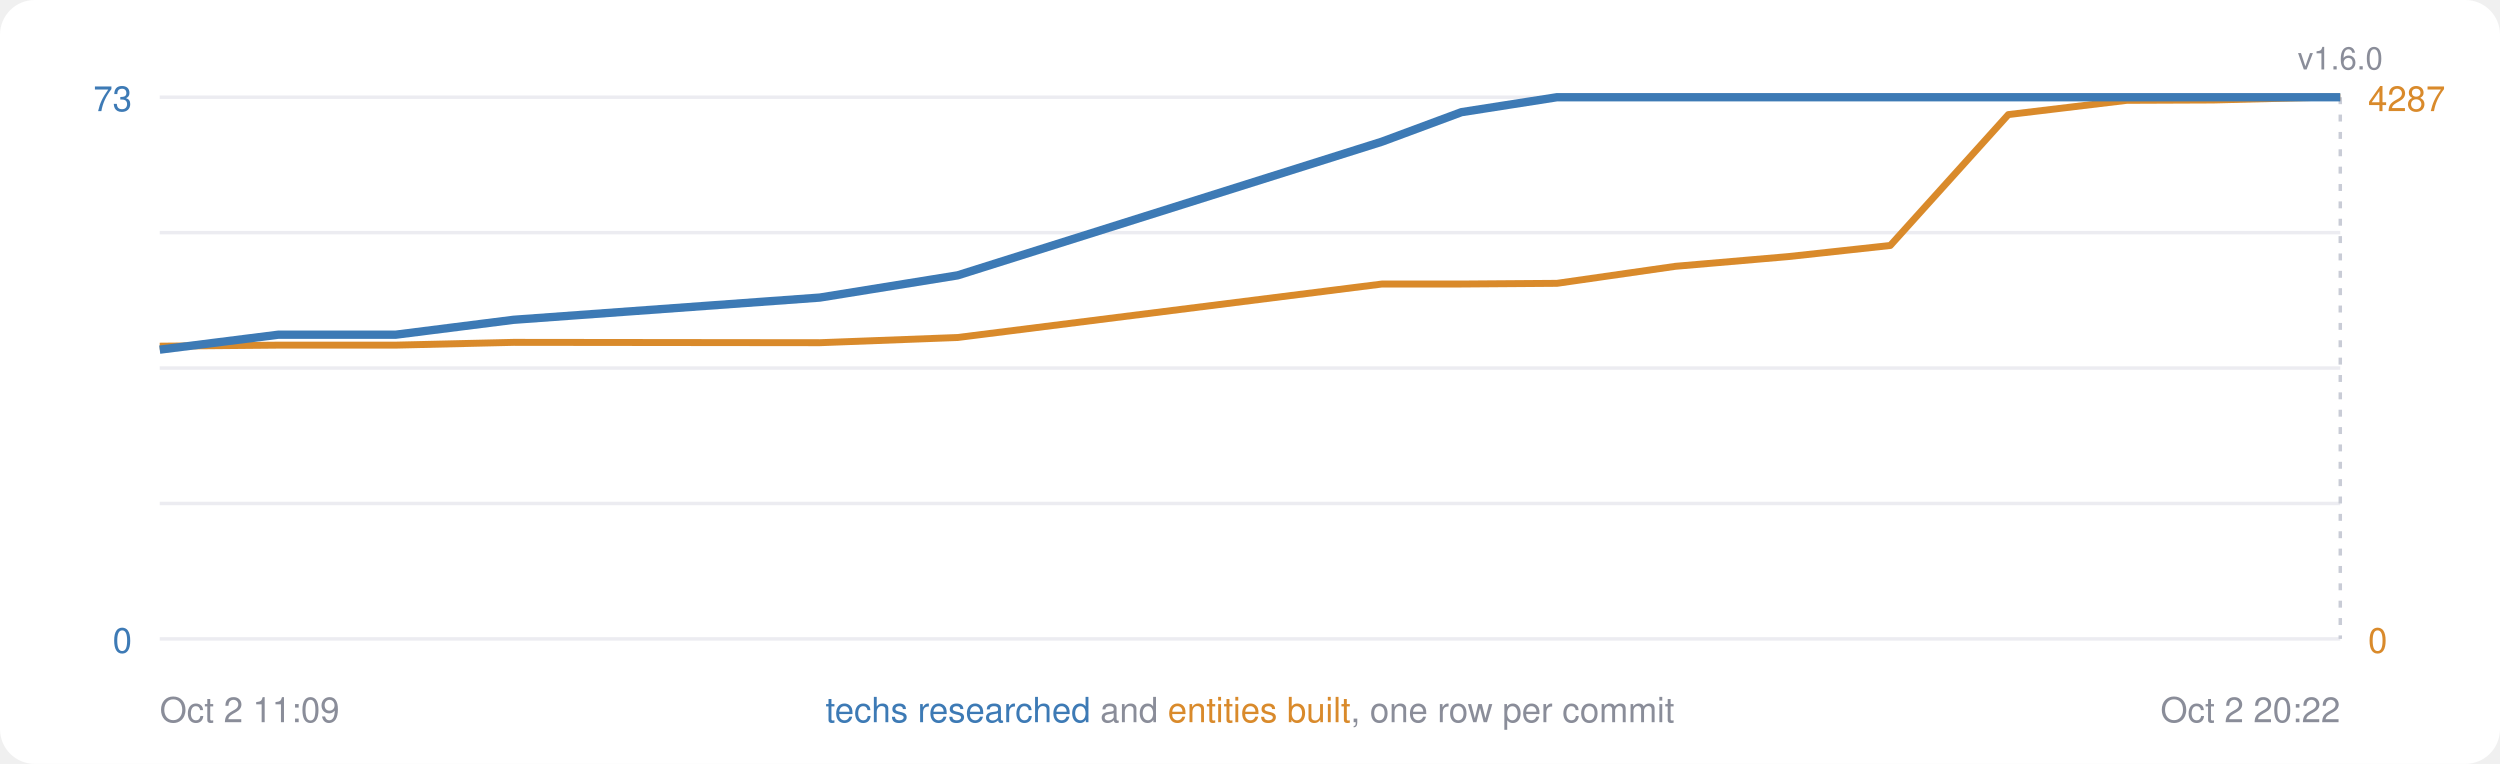
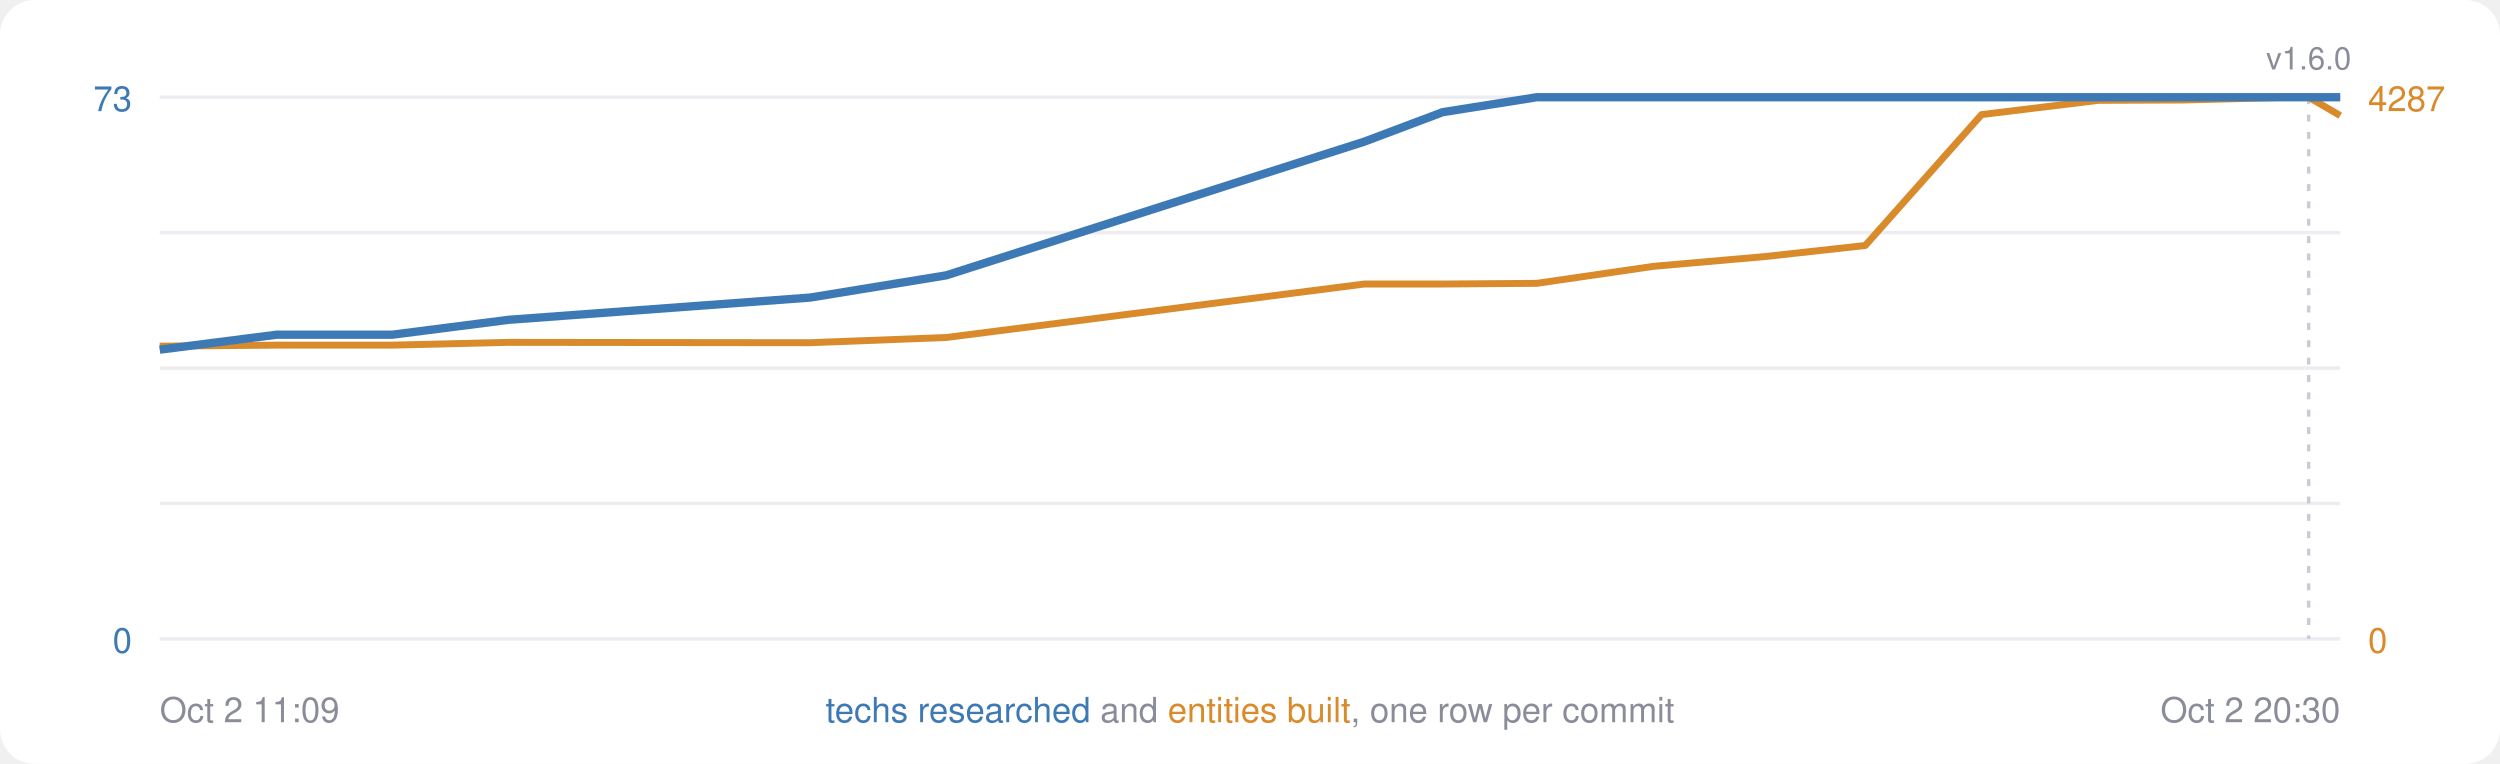
<svg xmlns="http://www.w3.org/2000/svg" viewBox="0 0 720 220" width="720" height="220" font-family="-apple-system,Helvetica,Arial,sans-serif">
  <rect width="720" height="220" fill="#ffffff" rx="10" />
  <line x1="46" y1="184.0" x2="674" y2="184.0" stroke="#ececf1" />
  <line x1="46" y1="145.0" x2="674" y2="145.0" stroke="#ececf1" />
  <line x1="46" y1="106.0" x2="674" y2="106.0" stroke="#ececf1" />
  <line x1="46" y1="67.0" x2="674" y2="67.0" stroke="#ececf1" />
  <line x1="46" y1="28.0" x2="674" y2="28.0" stroke="#ececf1" />
-   <line x1="674.0" y1="28" x2="674.0" y2="184" stroke="#c9ccd6" stroke-dasharray="2 3" />
-   <text x="674.0" y="20" text-anchor="middle" font-size="9" fill="#8a8d99">v1.6.0</text>
-   <polyline points="46.0,99.7 80.1,99.4 113.9,99.4 147.9,98.6 236.1,98.7 275.8,97.2 398.0,81.8 420.9,81.8 448.4,81.6 482.5,76.7 515.0,73.9 544.4,70.7 578.4,33.0 612.5,28.9 637.4,28.8 668.9,28.0 674.0,28.0" fill="none" stroke="#d98a2b" stroke-width="2" stroke-linejoin="round" />
-   <polyline points="46.0,100.7 80.1,96.4 113.9,96.4 147.9,92.1 236.1,85.7 275.8,79.3 398.0,40.8 420.9,32.3 448.4,28.0 482.5,28.0 515.0,28.0 544.4,28.0 578.4,28.0 612.5,28.0 637.4,28.0 668.9,28.0 674.0,28.0" fill="none" stroke="#3d7ab5" stroke-width="2.4" stroke-linejoin="round" />
+   <line x1="664.9" y1="28" x2="664.9" y2="184" stroke="#c9ccd6" stroke-dasharray="2 3" />
+   <text x="664.9" y="20" text-anchor="middle" font-size="9" fill="#8a8d99">v1.6.0</text>
+   <polyline points="46.0,99.7 79.6,99.4 112.9,99.4 146.5,98.6 233.3,98.7 272.5,97.2 392.9,81.8 415.5,81.8 442.6,81.6 476.2,76.7 508.2,73.9 537.2,70.7 570.7,33.0 604.3,28.9 628.8,28.8 659.8,28.0 664.9,28.0 674.0,33.3" fill="none" stroke="#d98a2b" stroke-width="2" stroke-linejoin="round" />
+   <polyline points="46.0,100.7 79.6,96.4 112.9,96.4 146.5,92.1 233.3,85.7 272.5,79.3 392.9,40.8 415.5,32.3 442.6,28.0 476.2,28.0 508.2,28.0 537.2,28.0 570.7,28.0 604.3,28.0 628.8,28.0 659.8,28.0 664.9,28.0 674.0,28.0" fill="none" stroke="#3d7ab5" stroke-width="2.4" stroke-linejoin="round" />
  <text x="38" y="32" text-anchor="end" font-size="10" fill="#3d7ab5">73</text>
  <text x="38" y="188" text-anchor="end" font-size="10" fill="#3d7ab5">0</text>
  <text x="682" y="32" font-size="10" fill="#d98a2b">4287</text>
  <text x="682" y="188" font-size="10" fill="#d98a2b">0</text>
  <text x="46" y="208" font-size="10" fill="#8a8d99">Oct 2 11:09</text>
-   <text x="674" y="208" text-anchor="end" font-size="10" fill="#8a8d99">Oct 2 20:22</text>
+   <text x="674" y="208" text-anchor="end" font-size="10" fill="#8a8d99">Oct 2 20:30</text>
  <text x="360.0" y="208" text-anchor="middle" font-size="10" fill="#8a8d99">
    <tspan fill="#3d7ab5">techs researched</tspan>  and  <tspan fill="#d98a2b">entities built</tspan>, one row per commit</text>
</svg>
